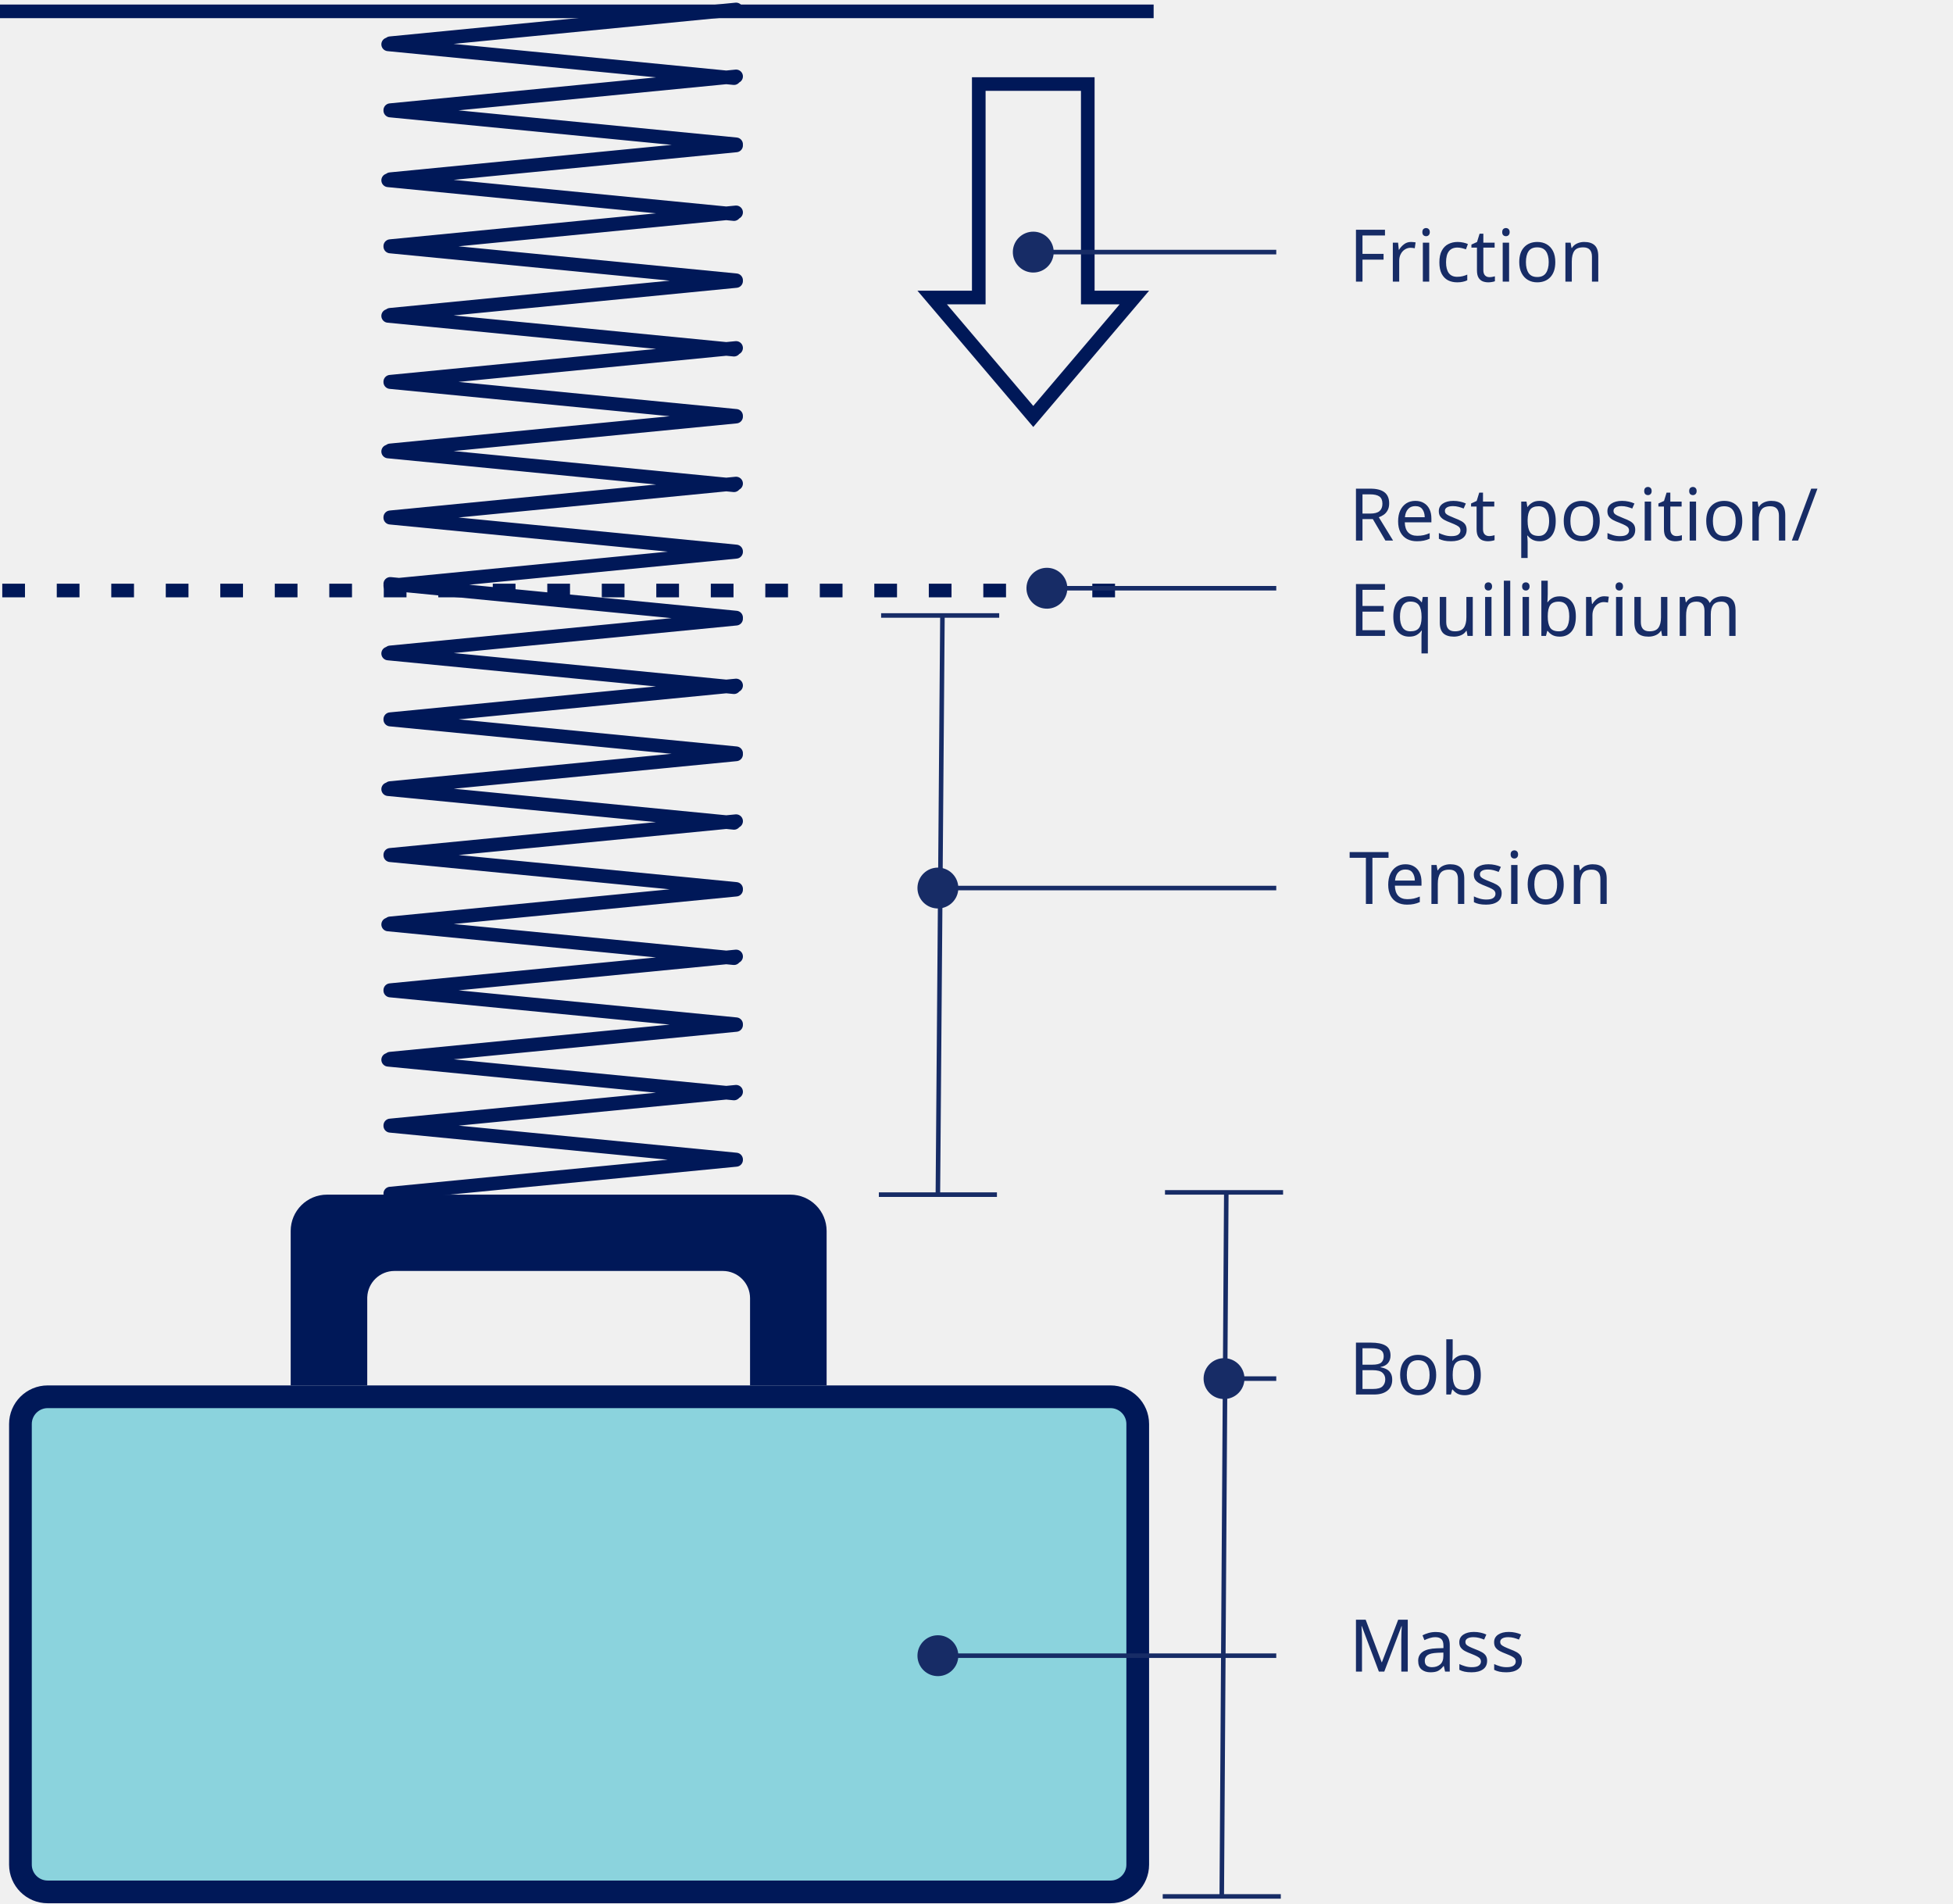
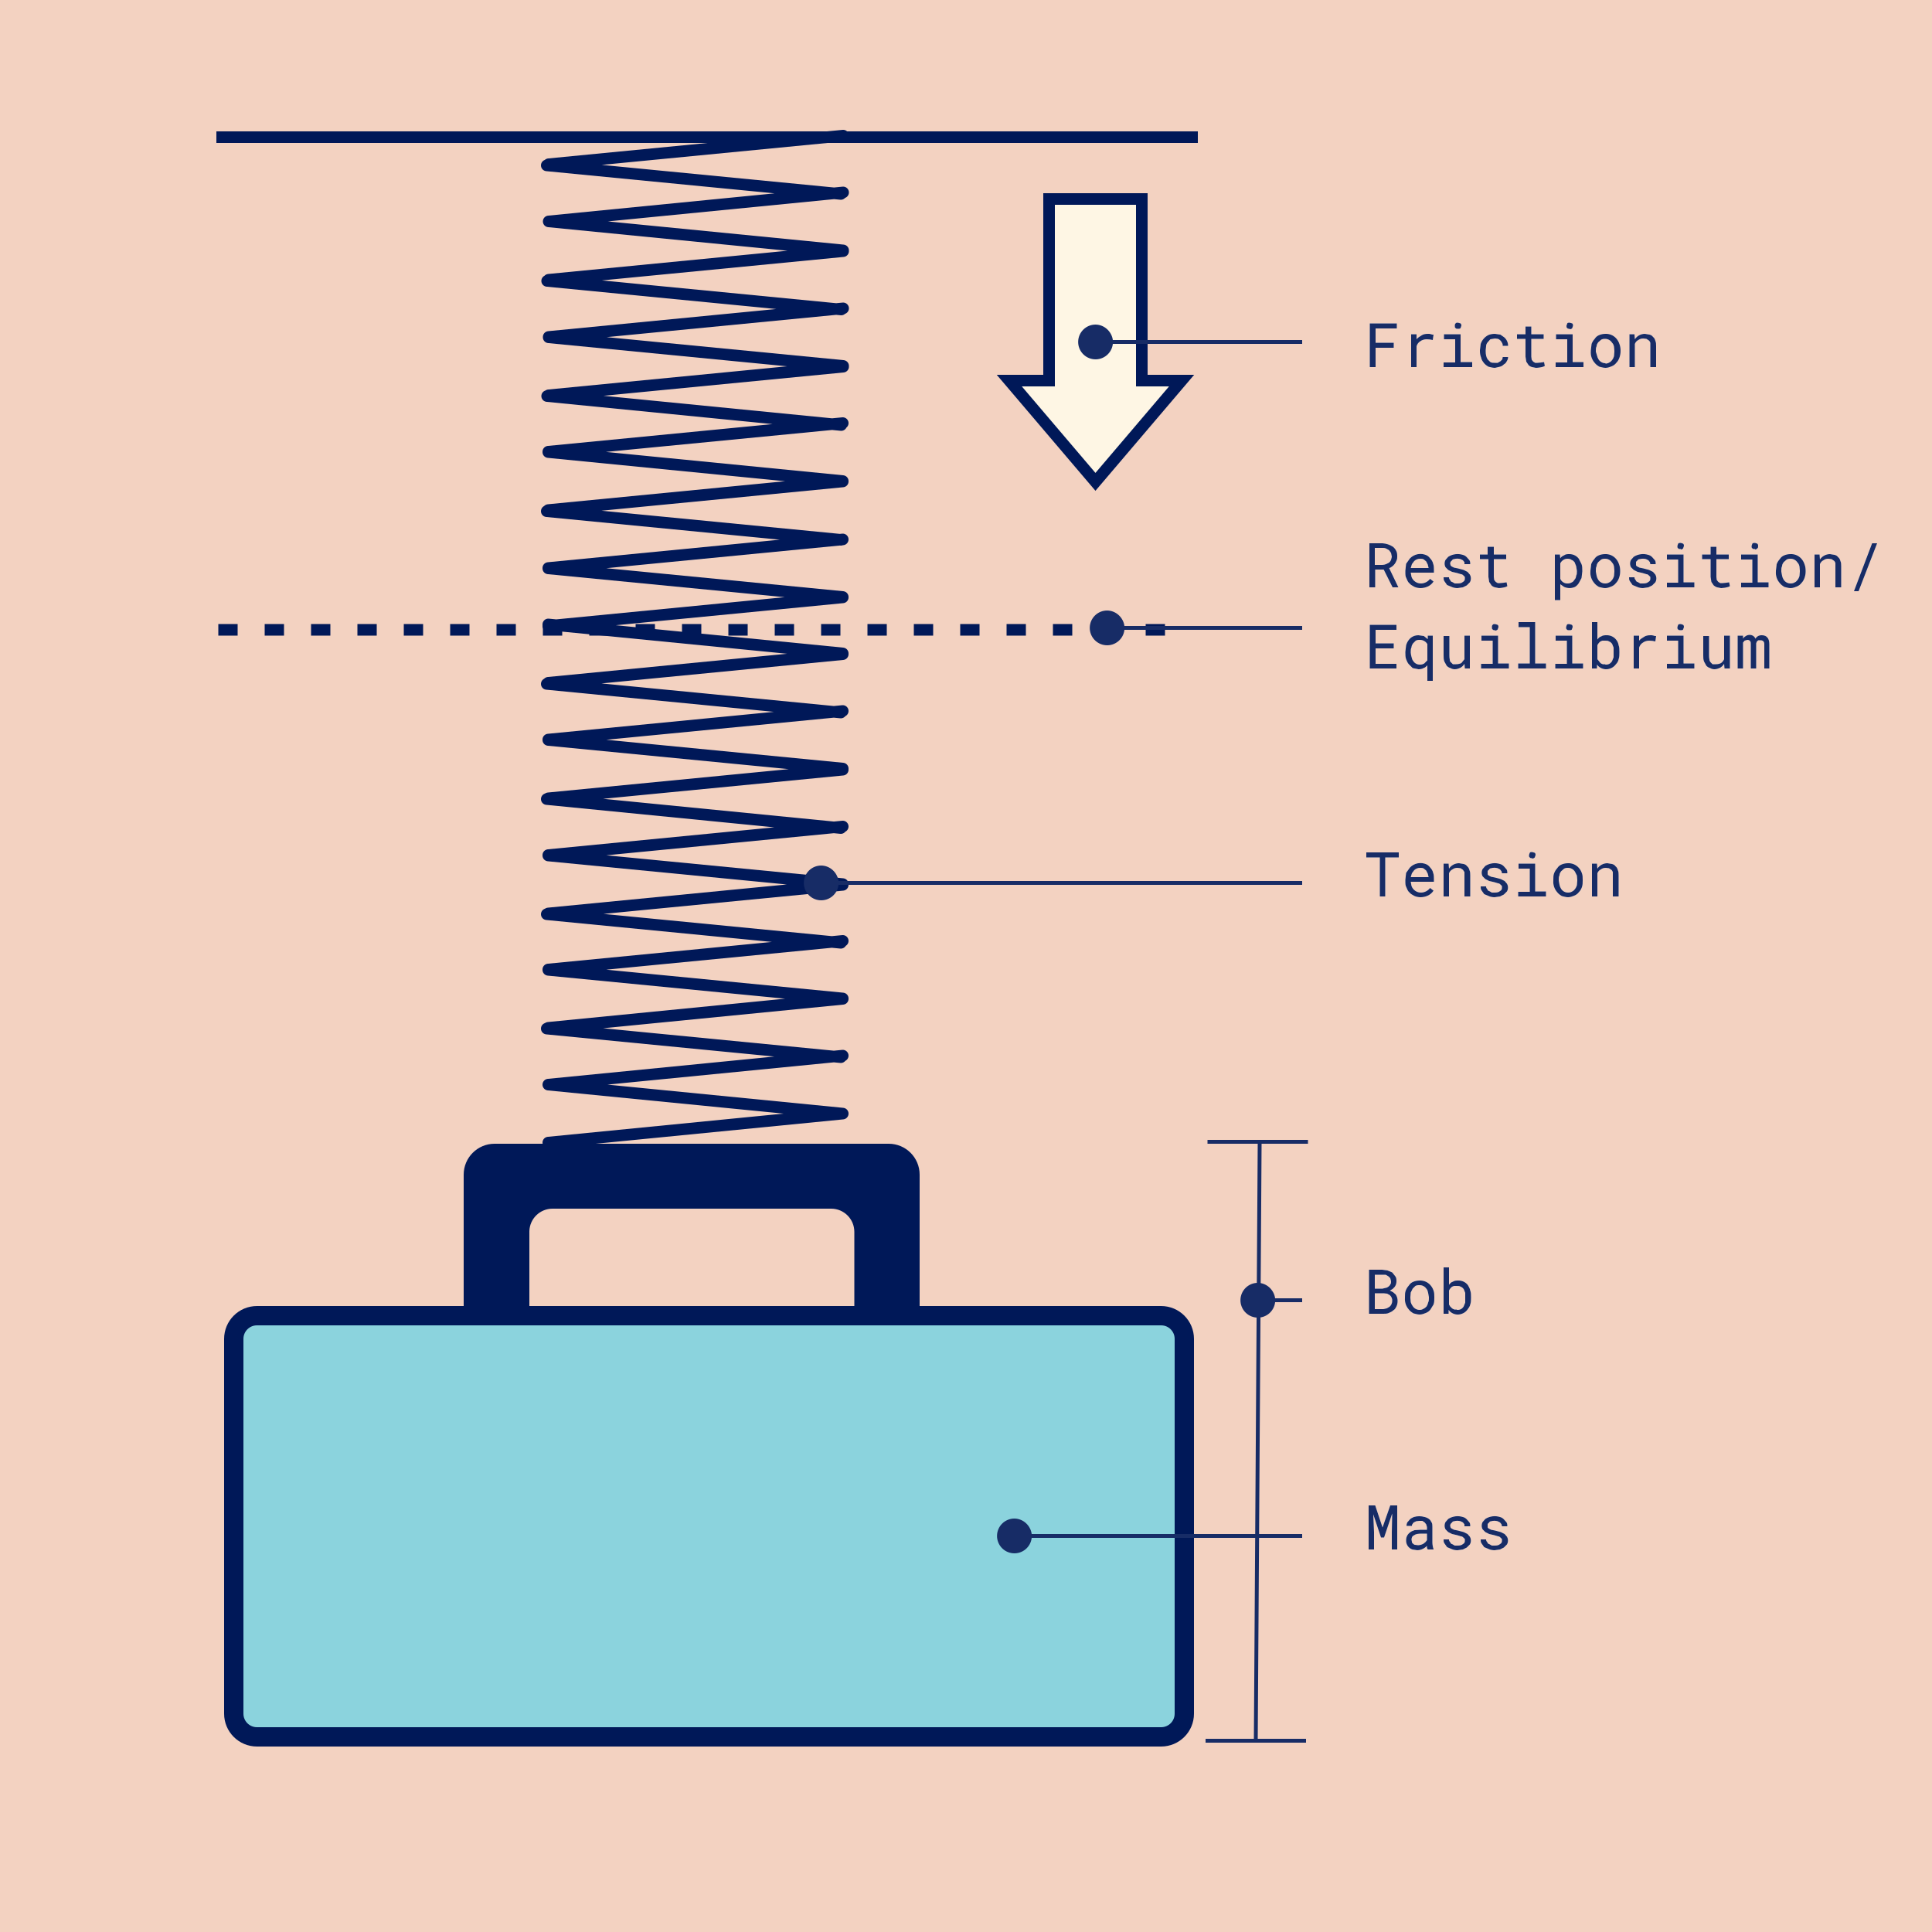
- <svg xmlns="http://www.w3.org/2000/svg" width="430" height="419" viewBox="0 0 430 419">
-   <g transform="translate(-56 -33)" fill="none" fill-rule="evenodd">
-     <path d="M0 0h500v500H0z" />
-     <path d="M230 296a8 8 0 018 8v34h-16.858v-19.2a6 6 0 00-6-6h-72.285a6 6 0 00-5.996 5.775l-.004.225V338H120v-34a8 8 0 018-8h102z" fill="#001858" />
-     <path d="M141.464 42.763l76.143 7.434m-75.678-7.681l76.142-7.433M141.93 57.335l76.142 7.433m-76.142-7.516l76.142-7.433m-76.607 22.877l76.143 7.434m-75.678-7.681l76.142-7.433M141.93 87.268L218.07 94.7m-76.142-7.516l76.142-7.433m-76.607 22.795l76.143 7.433m-75.678-7.68l76.142-7.434m-76.142 22.252l76.142 7.433m-76.142-7.515l76.142-7.434m-76.607 22.795l76.143 7.433m-75.678-7.68l76.142-7.434m-76.142 37.201l76.142-7.433m-76.142-7.515l76.142 7.433m-76.142-7.516l76.142-7.433m-76.607 37.417l76.143 7.417m-75.678-7.664l76.142-7.417M141.93 191.41l76.142 7.417m-76.142-37.285l76.142 7.417m-76.142 22.368l76.142-7.417m-76.607 22.828l76.143 7.417m-75.678-7.664l76.142-7.417m-76.142 22.204l76.142 7.417m-76.142-7.5l76.142-7.417m-76.607 22.746l76.143 7.416m-75.678-7.664l76.142-7.417m-76.142 22.204l76.142 7.417m-76.142-7.5l76.142-7.416m-76.607 22.745l76.143 7.417m-75.678-7.664l76.142-7.417m-76.142 37.12l76.142-7.417m-76.142-7.5l76.142 7.418m-76.142-7.5l76.142-7.417" stroke="#001858" stroke-width="3" stroke-linecap="round" stroke-linejoin="round" />
+ <svg xmlns="http://www.w3.org/2000/svg" xmlns:xlink="http://www.w3.org/1999/xlink" width="500" height="500" viewBox="0 0 500 500">
+   <defs>
+     <path d="M358.5 232v-10.1h3.5v-1.3h-8.4v1.3h3.5V232h1.4zm9.2.2a4.5 4.5 0 002-.5 3.6 3.6 0 001.3-1.2l-.9-.7a3 3 0 01-2.3 1.2 2.6 2.6 0 01-2.5-1.7l-.2-1.1h6v-.7c0-.5 0-1.1-.2-1.6-.1-.5-.4-1-.7-1.3-.3-.4-.6-.7-1-.9a3.8 3.8 0 00-4.3.8l-1 1.4-.2 1.8v.4c0 .6 0 1.1.3 1.6.2.5.4 1 .8 1.3.3.4.8.6 1.3.9.5.2 1 .3 1.6.3zm2-5.2h-4.6l.3-1 .6-.8a2.2 2.2 0 011.5-.6c.4 0 .7 0 1 .2l.6.5.4.8.2.8v.1zm5.3 5v-6c.2-.5.5-.8.9-1 .4-.3.8-.4 1.3-.4l.8.1.6.4.4.6v6.3h1.5v-5.4c0-.5 0-1-.2-1.4-.1-.4-.3-.8-.6-1-.2-.3-.5-.5-.9-.6l-1.2-.2a3.1 3.1 0 00-2.6 1.4l-.1-1.3h-1.3v8.5h1.4zm11.8.2l1.4-.2 1-.5.8-.8a2 2 0 000-2l-.6-.7-1-.5-1.5-.4-1-.2-.6-.3a1 1 0 01-.3-.3v-.5-.4l.4-.4c.1-.2.3-.3.5-.3a2.9 2.9 0 011.7 0l.6.3.4.5.1.5h1.4c0-.3 0-.7-.2-1l-.7-.8c-.3-.3-.6-.5-1-.6a4.5 4.5 0 00-3.8.5l-.7.8a2 2 0 000 1.9l.7.7 1 .5 1.3.3 1 .3c.3 0 .5.2.6.3l.4.4v.5c0 .3-.1.6-.5.8-.3.3-.8.4-1.4.4h-.7l-.7-.4c-.2 0-.4-.2-.5-.5-.2-.2-.3-.4-.3-.7h-1.4c0 .4 0 .7.2 1l.7 1 1.2.5c.4.2 1 .3 1.5.3zm9.7-10c.3 0 .5-.1.7-.3l.2-.6c0-.2 0-.4-.2-.6l-.7-.2c-.2 0-.5 0-.6.2l-.2.6c0 .3 0 .5.2.6.1.2.4.2.6.2zm3.6 9.8v-1.3h-2.8v-7.2H393v1.3h2.9v6h-3v1.2h7.2zm5.7.2c.6 0 1.1-.2 1.6-.4s.9-.5 1.2-.9c.4-.4.6-.8.8-1.3.2-.6.2-1.1.2-1.7v-.2c0-.6 0-1.2-.2-1.7a4 4 0 00-.8-1.4 3.5 3.5 0 00-2.8-1.2c-.6 0-1.1.1-1.6.3-.5.2-.9.5-1.2 1a4 4 0 00-.8 1.3c-.2.5-.2 1-.2 1.7v.2a4 4 0 001 3c.3.4.7.7 1.2 1 .5.1 1 .3 1.6.3zm0-1.2a2.1 2.1 0 01-1.8-1 3 3 0 01-.4-1l-.2-1.1v-.2c0-.4 0-.8.2-1.2 0-.4.2-.7.4-1l.8-.7a2 2 0 011-.2 2.1 2.1 0 011.8 1l.5 1 .1 1.1v.2l-.1 1.2a3 3 0 01-.5 1c-.2.2-.4.5-.7.6-.3.2-.7.3-1 .3zm7.6 1v-6c.2-.5.5-.8.9-1 .4-.3.8-.4 1.3-.4l.8.1.6.4c.2.1.3.4.4.6v6.3h1.5v-5.4c0-.5 0-1-.2-1.4-.1-.4-.3-.8-.6-1-.2-.3-.5-.5-.9-.6l-1.2-.2a3.1 3.1 0 00-2.6 1.4l-.1-1.3H412v8.5h1.4z" id="a" />
+     <path d="M355.6 401v-4.5l-.2-4.6 2 6h.8l2.1-6.2-.1 4.8v4.5h1.4v-11.4h-1.8l-2 5.7-1.9-5.7h-1.7V401h1.4zm11.1.2a3.4 3.4 0 002.1-.7l.5-.4v.5l.2.4h1.5v-.1a5.5 5.5 0 01-.3-1.7v-4c0-.4 0-.9-.2-1.2-.2-.4-.4-.7-.7-.9a3 3 0 00-1.1-.5 4.9 4.9 0 00-2.8 0c-.4.2-.7.3-1 .6l-.7.8a2 2 0 00-.2.9h1.4c0-.2 0-.4.2-.5 0-.2.2-.3.3-.4l.6-.3.8-.1h.8l.6.4.4.5.2.7v.7h-1.6l-1.6.1c-.5.2-.9.3-1.2.6a2.4 2.4 0 00-1 2 2.4 2.4 0 001.6 2.4l1.3.2zm.3-1.3l-.8-.1c-.2 0-.4-.2-.5-.3-.2-.1-.3-.3-.3-.5l-.1-.5c0-.6.2-1 .7-1.2.4-.3 1-.4 2-.4h1.3v1.7l-.4.5-.5.4a3 3 0 01-1.4.4zm10.2 1.3l1.4-.2 1-.5.8-.8a2 2 0 000-2l-.6-.7-1-.5-1.5-.4-1-.2-.6-.3a1 1 0 01-.3-.3l-.1-.5.1-.4.4-.4c.1-.2.3-.3.5-.3a2.9 2.9 0 011.7 0l.6.3.4.5v.5h1.5c0-.3 0-.7-.2-1l-.7-.8c-.3-.3-.6-.5-1-.6a4.5 4.5 0 00-3.8.5l-.7.8a2 2 0 000 1.9l.7.7 1 .5 1.3.3 1 .3c.3 0 .5.2.6.3l.4.4v.5c0 .3-.1.6-.5.8-.3.3-.8.4-1.4.4h-.7l-.7-.4c-.2 0-.4-.2-.5-.5-.2-.2-.3-.4-.3-.7h-1.4c0 .4 0 .7.2 1l.7 1 1.2.5c.4.2 1 .3 1.5.3zm9.6 0l1.4-.2 1-.5.8-.8a2 2 0 000-2l-.6-.7-1-.5-1.5-.4-1-.2-.6-.3a1 1 0 01-.3-.3v-.5-.4l.4-.4c.1-.2.3-.3.5-.3a2.9 2.9 0 011.7 0l.6.3.4.5.1.5h1.4c0-.3 0-.7-.2-1l-.7-.8c-.3-.3-.6-.5-1-.6a4.5 4.5 0 00-3.8.5l-.7.8a2 2 0 000 1.9l.7.7 1 .5 1.3.3 1 .3c.3 0 .5.2.6.3l.4.4v.5c0 .3-.1.6-.5.8-.3.3-.8.4-1.4.4h-.7l-.7-.4c-.2 0-.4-.2-.5-.5-.2-.2-.3-.4-.3-.7h-1.4c0 .4 0 .7.2 1l.7 1 1.2.5c.4.2 1 .3 1.5.3z" id="b" />
+     <path d="M358 340c.5 0 1 0 1.4-.2.5-.2.9-.4 1.2-.7.4-.2.6-.6.8-1 .2-.4.3-.9.3-1.4a2.9 2.9 0 00-.5-1.7l-.7-.6-.8-.4.7-.4.5-.5a2.3 2.3 0 00.5-1.4c0-.6 0-1-.3-1.4l-.8-1-1.2-.5-1.4-.2h-3.4V340h3.7zm-.2-6.5h-2v-3.6h2.8l.7.4.5.5.2.8c0 .3 0 .6-.2.8-.1.3-.3.4-.5.6-.2.1-.4.3-.7.3l-.8.2zm.2 5.3h-2.2v-4.1h2.3l.9.1.7.4a1.8 1.8 0 01.6 1.5 2 2 0 01-.7 1.5l-.7.4-.9.2zm9.4 1.4c.6 0 1.1-.2 1.6-.4s.9-.5 1.2-.9l.8-1.3c.2-.6.2-1.1.2-1.7v-.2c0-.6 0-1.2-.2-1.7a4 4 0 00-.8-1.4 3.5 3.5 0 00-2.8-1.2c-.6 0-1.1.1-1.6.3-.5.2-.9.5-1.2 1a4 4 0 00-.8 1.3c-.2.5-.2 1-.2 1.7v.2a4 4 0 001 3c.3.4.7.7 1.2 1 .5.1 1 .3 1.6.3zm0-1.2a2.1 2.1 0 01-1.8-1 3 3 0 01-.5-1l-.1-1.1v-.2l.1-1.2.5-1 .7-.7a2 2 0 011-.2 2.1 2.1 0 011.9 1c.2.2.3.5.4 1l.2 1.1v.2c0 .4 0 .8-.2 1.2a3 3 0 01-.4 1c-.2.2-.5.5-.8.6-.3.2-.6.3-1 .3zm10 1.2c.5 0 1-.2 1.4-.4a3 3 0 001-.9c.3-.4.6-.8.7-1.3.2-.6.2-1.1.2-1.7v-.2c0-.6 0-1.2-.2-1.7-.1-.6-.4-1-.6-1.4a3 3 0 00-2.5-1.2c-.5 0-1 0-1.4.3-.4.1-.7.4-1 .8V328h-1.4v12h1.3v-1a2.9 2.9 0 002.5 1.2zm-.4-1.3h-.6a2 2 0 01-.6-.3l-.5-.5-.3-.5V334a2.6 2.6 0 01.8-1l.5-.2h.7c.4 0 .8 0 1 .2.4.1.6.4.8.6l.4 1v2.5l-.4 1a2 2 0 01-.7.7 2 2 0 01-1 .2z" id="c" />
+     <path d="M356 95v-5h4.7v-1.3H356V85h5.5v-1.3h-7V95h1.5zm10.6 0v-5.4c.2-.6.5-1 1-1.3.4-.3 1-.5 1.6-.5a7 7 0 011.6.2l.2-1.4h-.3a4 4 0 00-.8-.2h-.4c-.6 0-1.2.1-1.6.4-.5.3-1 .6-1.3 1v-1.3h-1.4V95h1.4zm10.7-9.9c.3 0 .5 0 .7-.2l.2-.6c0-.2 0-.4-.2-.6l-.7-.2c-.2 0-.5 0-.6.2-.2.2-.2.4-.2.6 0 .3 0 .5.2.6.1.2.4.2.6.2zM381 95v-1.3H378v-7.2h-4.3v1.3h2.9v6h-3V95h7.2zm5.9.2l1.3-.3c.4-.1.7-.3 1-.6.4-.2.6-.5.8-.9.2-.3.3-.7.3-1h-1.4l-.1.6-.5.5-.7.4h-.7c-.5 0-.9 0-1.2-.2l-.7-.7a3 3 0 01-.4-1 5 5 0 01-.1-1v-.4l.1-1c0-.4.2-.8.4-1l.7-.8 1.2-.2.8.1a2 2 0 011 1c.2.3.2.5.2.8h1.4a2.9 2.9 0 00-1-2.2l-1-.7-1.4-.2c-.7 0-1.2.1-1.7.3a4 4 0 00-2 2.3l-.2 1.6v.3c0 .6.1 1.1.3 1.6.1.6.4 1 .7 1.4.3.4.7.7 1.2 1 .5.1 1 .3 1.7.3zm10.6 0a7.4 7.4 0 001.9-.3l.4-.2-.2-1a13.6 13.6 0 01-1.7.2h-.6l-.5-.3-.4-.5-.1-.8v-4.6h3.2v-1.2h-3.2v-2h-1.5v2h-2.2v1.2h2.2v4.6l.2 1.3.6.9c.2.2.5.4.9.5l1 .2zm8.7-10c.3 0 .6-.1.7-.3l.2-.6c0-.2 0-.4-.2-.6l-.7-.2c-.2 0-.5 0-.6.2l-.2.6c0 .3 0 .5.2.6.1.2.4.2.6.2zm3.6 9.8v-1.3h-2.8v-7.2h-4.3v1.3h2.9v6h-3V95h7.2zm5.7.2c.6 0 1.1-.2 1.6-.4s.9-.5 1.2-.9c.4-.4.6-.8.8-1.3.2-.6.3-1.1.3-1.7v-.2c0-.6-.1-1.2-.3-1.7a4 4 0 00-.8-1.4 3.5 3.5 0 00-2.8-1.2c-.6 0-1.1.1-1.6.3-.5.2-.9.5-1.2 1a4 4 0 00-.8 1.3l-.2 1.7v.2a4 4 0 001 3c.3.4.7.7 1.2 1 .5.1 1 .3 1.6.3zm0-1.2a2.1 2.1 0 01-1.8-1 3 3 0 01-.4-1L413 91v-.2c0-.4 0-.8.2-1.2 0-.4.2-.7.4-1l.8-.7a2 2 0 011-.2 2.1 2.1 0 011.8 1c.2.2.4.5.5 1l.1 1.1v.2l-.1 1.2a3 3 0 01-.5 1c-.2.2-.4.5-.7.6-.3.2-.7.3-1 .3zm7.6 1v-6c.2-.5.5-.8.9-1 .4-.3.8-.4 1.3-.4l.8.1.6.4c.2.1.3.4.4.6V95h1.5v-5.4c0-.5 0-1-.2-1.4-.1-.4-.3-.8-.6-1-.2-.3-.5-.5-.9-.6l-1.2-.2a3.1 3.1 0 00-2.6 1.4l-.1-1.3h-1.3V95h1.4z" id="d" />
+     <path d="M355.9 152v-4.6h2.2l2.3 4.6h1.5l-2.4-5c.3 0 .6-.3.8-.4a3.3 3.3 0 001.1-1.5c.2-.4.2-.7.2-1 0-.6 0-1.1-.3-1.6a3 3 0 00-.8-1 5.6 5.6 0 00-2.7-.9h-3.4V152h1.5zm1.9-5.8h-2v-4.4h2c.3 0 .6 0 1 .2l.7.4.5.7.2 1-.2.8a2 2 0 01-.5.7l-.8.4a3 3 0 01-1 .2zm9.9 6a4.5 4.5 0 002-.5 3.6 3.6 0 001.3-1.2l-.9-.7a3 3 0 01-2.3 1.2 2.6 2.6 0 01-2.5-1.7l-.2-1.1h6v-.7c0-.5 0-1.1-.2-1.6-.1-.5-.4-1-.7-1.3-.3-.4-.6-.7-1-.9a3.8 3.8 0 00-4.3.8l-1 1.4-.2 1.8v.4c0 .6 0 1.1.3 1.6.2.5.4 1 .8 1.3.3.4.8.6 1.3.9.5.2 1 .3 1.6.3zm2-5.2h-4.6l.3-1 .6-.8a2.2 2.2 0 011.5-.6c.4 0 .7 0 1 .2l.6.5.4.8.2.8v.1zm7.5 5.2l1.4-.2 1-.5.8-.8a2 2 0 000-2l-.6-.7-1-.5-1.5-.4-1-.2-.6-.3a1 1 0 01-.3-.3l-.1-.5.1-.4.4-.4c.1-.2.3-.3.5-.3a2.9 2.9 0 011.7 0l.6.3.4.5v.5h1.5c0-.3 0-.7-.2-1l-.7-.8c-.3-.3-.6-.5-1-.6a4.5 4.5 0 00-3.8.5l-.7.8a2 2 0 000 1.9l.7.7 1 .5 1.3.3 1 .3c.3 0 .5.2.6.3l.4.4v.5c0 .3-.1.6-.5.8-.3.3-.8.4-1.4.4h-.7l-.7-.4c-.2 0-.4-.2-.5-.5-.2-.2-.3-.4-.3-.7h-1.4c0 .4 0 .7.2 1l.7 1 1.2.5c.4.2 1 .3 1.5.3zm10.6 0a7.4 7.4 0 001.9-.3l.4-.2-.2-1a13.6 13.6 0 01-1.7.2h-.6l-.5-.3-.4-.5-.1-.8v-4.6h3.2v-1.2h-3.2v-2H385v2H383v1.2h2.2v4.6l.2 1.3.6.9c.2.2.5.4.9.5l1 .2zm16 3v-4l1 .7a3.5 3.5 0 002.8 0 3 3 0 001-1l.7-1.3.2-1.7v-.2c0-.6 0-1.2-.2-1.7l-.7-1.4a3 3 0 00-2.4-1.2c-.6 0-1 0-1.4.3-.4.2-.8.4-1 .8l-.1-1h-1.3v11.8h1.4zm2-4.2a2 2 0 01-2-1.2v-4c.2-.4.4-.6.8-.9a2 2 0 011.1-.3c.4 0 .8.1 1 .3.4.1.6.4.8.6l.4 1 .2 1.2v.2c0 .4 0 .8-.2 1.1 0 .4-.2.8-.4 1-.2.3-.4.6-.7.7a2 2 0 01-1 .3zm9.6 1.2c.6 0 1.1-.2 1.6-.4s.9-.5 1.2-.9c.4-.4.6-.8.8-1.3.2-.6.3-1.1.3-1.7v-.2c0-.6-.1-1.2-.3-1.7a4 4 0 00-.8-1.4 3.5 3.5 0 00-2.8-1.2c-.6 0-1.1.1-1.6.3-.5.2-.9.5-1.2 1a4 4 0 00-.8 1.3l-.2 1.7v.2a4 4 0 001 3c.3.4.7.7 1.2 1 .5.1 1 .3 1.6.3zm0-1.2a2.1 2.1 0 01-1.8-1 3 3 0 01-.4-1l-.2-1.1v-.2c0-.4 0-.8.2-1.2 0-.4.2-.7.4-1l.8-.7a2 2 0 011-.2 2.1 2.1 0 011.8 1c.2.2.4.5.5 1l.1 1.1v.2l-.1 1.2a3 3 0 01-.5 1c-.2.2-.4.5-.7.6-.3.2-.7.3-1 .3zm9.8 1.2l1.4-.2 1-.5.8-.8a2 2 0 000-2l-.6-.7-1-.5-1.5-.4-1-.2-.6-.3a1 1 0 01-.3-.3v-.5-.4l.4-.4c.1-.2.3-.3.6-.3a2.9 2.9 0 011.6 0l.6.3.4.5.1.5h1.4c0-.3 0-.7-.2-1l-.7-.8c-.3-.3-.6-.5-1-.6a4.5 4.5 0 00-3.8.5l-.7.8a2 2 0 000 1.9l.7.7 1 .5 1.3.3 1 .3c.3 0 .5.2.6.3l.4.4v.5c0 .3-.1.6-.5.8-.3.3-.8.4-1.4.4h-.7l-.7-.4c-.2 0-.4-.2-.5-.5-.2-.2-.3-.4-.3-.7h-1.4c0 .4 0 .7.2 1l.7 1 1.2.5c.4.2 1 .3 1.5.3zm9.8-10c.2 0 .5-.1.6-.3l.2-.6c0-.2 0-.4-.2-.6l-.6-.2c-.3 0-.6 0-.7.2l-.2.6c0 .3 0 .5.2.6.1.2.4.2.7.2zm3.5 9.8v-1.3h-2.8v-7.2h-4.3v1.3h2.9v6h-2.9v1.2h7zm7 .2a7.4 7.4 0 001.8-.3l.4-.2-.2-1a13.6 13.6 0 01-1.7.2h-.6l-.5-.3-.4-.5-.1-.8v-4.6h3.2v-1.2h-3.2v-2h-1.5v2h-2.2v1.2h2.2v4.6l.2 1.3.6.9c.3.2.5.4.9.5l1 .2zm8.7-10c.2 0 .5-.1.6-.3.2-.1.2-.3.2-.6 0-.2 0-.4-.2-.6l-.6-.2c-.3 0-.6 0-.7.2l-.2.6c0 .3 0 .5.2.6.1.2.4.2.7.2zm3.5 9.8v-1.3h-2.8v-7.2h-4.3v1.3h2.9v6h-2.9v1.2h7zm5.7.2c.6 0 1.1-.2 1.6-.4s.9-.5 1.2-.9c.4-.4.6-.8.8-1.3.2-.6.3-1.1.3-1.7v-.2c0-.6-.1-1.2-.3-1.7a4 4 0 00-.8-1.4 3.5 3.5 0 00-2.8-1.2c-.6 0-1.1.1-1.6.3-.5.2-.9.5-1.2 1a4 4 0 00-.8 1.3l-.2 1.7v.2a4 4 0 001 3c.3.4.7.7 1.2 1 .5.1 1 .3 1.6.3zm0-1.2a2.1 2.1 0 01-1.8-1 3 3 0 01-.4-1l-.2-1.1v-.2c0-.4 0-.8.2-1.2 0-.4.2-.7.4-1l.8-.7a2 2 0 011-.2 2.1 2.1 0 011.8 1c.2.2.4.5.5 1l.1 1.1v.2l-.1 1.2a3 3 0 01-.5 1c-.2.2-.4.5-.7.6-.3.2-.7.3-1 .3zm7.6 1v-6c.2-.5.5-.8.9-1 .4-.3.8-.4 1.3-.4l.8.1.6.4c.2.1.3.4.4.6v6.3h1.5v-5.4c0-.5 0-1-.2-1.4-.1-.4-.3-.8-.6-1-.2-.3-.5-.5-.9-.6l-1.2-.2a3.1 3.1 0 00-2.6 1.4l-.1-1.3h-1.3v8.5h1.4zm10 1l4.8-12.4h-1.3l-4.7 12.4h1.3zm-119.6 20v-1.2H356v-4h4.7v-1.3H356V163h5.4v-1.3h-6.9V173h7zm9.4 3.3v-11.8h-1.3v.9l-1-.8-1.4-.2c-.5 0-1 .1-1.4.3a3 3 0 00-1.1.9 4 4 0 00-.7 1.4l-.2 1.7v.2c0 .6 0 1.1.2 1.7.2.5.4 1 .7 1.3l1 1 1.5.3c.5 0 1-.1 1.3-.3.4-.1.7-.4 1-.7v4h1.4zm-3.4-4.3a2 2 0 01-1.7-1c-.2-.2-.3-.6-.4-1a5 5 0 01-.2-1.1v-.2c0-.4 0-.8.2-1.2 0-.4.2-.7.4-1l.7-.7a2 2 0 011-.2 2.2 2.2 0 011.2.3 2.2 2.2 0 01.8.8v4.2l-.8.8a2 2 0 01-1.2.3zm9.1 1.2c.6 0 1-.2 1.5-.4a3 3 0 001-1l.1 1.2h1.3v-8.5H379v6.1l-.8 1c-.4.2-.9.3-1.4.3h-.8l-.5-.5c-.2-.1-.3-.4-.3-.7a5 5 0 01-.1-1.1v-5h-1.5v5c0 .6 0 1.1.2 1.6l.6 1.1c.3.3.6.5 1 .6.3.2.7.3 1.1.3zm10.4-10c.3 0 .5-.1.7-.3l.2-.6c0-.2 0-.4-.2-.6l-.7-.2c-.2 0-.5 0-.6.2-.2.2-.2.4-.2.6 0 .3 0 .5.2.6.1.2.4.2.6.2zm3.6 9.8v-1.3h-2.8v-7.2h-4.3v1.3h2.9v6h-3v1.2h7.2zm9.6 0v-1.3h-2.8V161H393v1.3h2.9v9.4h-3v1.3h7.2zm6-9.9c.3 0 .6 0 .7-.2l.2-.6c0-.2 0-.4-.2-.6l-.7-.2c-.2 0-.5 0-.6.2l-.2.6c0 .3 0 .5.2.6.1.2.4.2.6.2zm3.6 9.9v-1.3h-2.8v-7.2h-4.3v1.3h2.9v6h-3v1.2h7.2zm6.1.2c.5 0 1-.2 1.4-.4a3 3 0 001-.9c.4-.4.6-.8.7-1.3.2-.6.2-1.1.2-1.7v-.2c0-.6 0-1.2-.2-1.7-.1-.6-.3-1-.6-1.4a3 3 0 00-2.5-1.2c-.5 0-1 0-1.4.3-.4.1-.7.4-1 .8V161H412v12h1.3v-1a2.9 2.9 0 002.5 1.2zm-.4-1.3h-.6a2 2 0 01-.6-.3l-.4-.5-.4-.5V167a2.6 2.6 0 01.8-1l.5-.2h.7c.4 0 .8 0 1 .2.4.1.6.4.8.6l.4 1v2.5l-.4 1a2 2 0 01-.7.7 2 2 0 01-1 .2zm8.8 1.1v-5.4c.2-.6.5-1 1-1.3.4-.3 1-.5 1.6-.5a7 7 0 011.6.2l.2-1.4h-.3a4 4 0 00-.8-.2h-.4c-.6 0-1.2.1-1.6.4-.5.3-1 .6-1.3 1v-1.3h-1.4v8.5h1.4zm10.8-9.9c.2 0 .5 0 .6-.2l.2-.6c0-.2 0-.4-.2-.6l-.6-.2c-.3 0-.6 0-.7.2l-.2.6c0 .3 0 .5.2.6.1.2.4.2.7.2zm3.5 9.9v-1.3h-2.8v-7.2h-4.3v1.3h2.9v6h-2.9v1.2h7zm5.2.2c.6 0 1-.2 1.5-.4a3 3 0 001-1l.1 1.2h1.4v-8.5h-1.5v6.1c-.2.4-.4.7-.8 1-.4.2-.8.3-1.4.3h-.8l-.5-.5c-.1-.1-.3-.4-.3-.7a5 5 0 01-.1-1.1v-5h-1.5v5c0 .6 0 1.1.2 1.6l.6 1.1c.3.3.6.5 1 .6.3.2.7.3 1.1.3zm7.4-.2v-6.7l.4-.5.7-.2c.3 0 .6.1.7.3.2.2.2.4.2.8v6.3h1.4v-6.5l.1-.3a.9.9 0 01.5-.5h.5c.6 0 1 .3 1 1v6.3h1.3v-6.3c0-.8-.2-1.4-.5-1.7-.3-.4-.8-.6-1.4-.6a2 2 0 00-1 .2 2 2 0 00-.7.7c-.2-.6-.8-1-1.5-1a2 2 0 00-1 .3c-.3.2-.6.4-.7.7v-.8h-1.4v8.5h1.4z" id="e" />
+   </defs>
+   <g fill="none" fill-rule="evenodd">
+     <path fill="#F3D2C1" d="M0 0h500v500H0z" />
+     <path d="M230 296a8 8 0 018 8v34h-16.9v-19.2a6 6 0 00-6-6H143a6 6 0 00-6 5.8V338H120v-34a8 8 0 018-8h102z" fill="#001858" />
+     <path d="M141.5 42.8l76.1 7.4M142 42.5l76.2-7.4m-76.2 22.2l76.2 7.5m-76.2-7.5l76.2-7.5m-76.6 22.9l76.1 7.4M142 72.4l76.2-7.4m-76.2 22.3l76.2 7.4m-76.2-7.5l76.2-7.4m-76.6 22.7l76.1 7.5m-75.7-7.7l76.2-7.4M141.9 117l76.2 7.5m-76.2-7.6l76.2-7.4m-76.6 22.8l76.1 7.4m-75.7-7.7l76.2-7.4M141.9 162l76.2-7.4m-76.2-7.5l76.2 7.4m-76.2-7.5l76.2-7.4m-76.6 37.4l76.1 7.4m-75.7-7.7l76.2-7.4m-76.2 22.2l76.2 7.4m-76.2-37.3l76.2 7.5m-76.2 22.3l76.2-7.4m-76.6 22.8l76.1 7.5m-75.7-7.7l76.2-7.4m-76.2 22.2l76.2 7.4m-76.2-7.5l76.2-7.4m-76.6 22.7l76.1 7.4m-75.7-7.6l76.2-7.4M141.9 251l76.2 7.4m-76.2-7.5l76.2-7.4m-76.6 22.7l76.1 7.4m-75.7-7.6l76.2-7.5m-76.2 37.2l76.2-7.5m-76.2-7.5l76.2 7.5m-76.2-7.5l76.2-7.5" stroke="#001858" stroke-width="3" stroke-linecap="round" stroke-linejoin="round" />
    <path stroke="#001858" stroke-width="3" stroke-linecap="square" d="M57.5 35.5h251" />
    <path stroke="#001858" stroke-width="3" stroke-linecap="square" stroke-dasharray="2,10" d="M58 163h251" />
    <rect stroke="#001858" stroke-width="5" fill="#8BD3DD" x="60.5" y="340.5" width="246" height="109" rx="6" />
-     <path d="M271.5 51.5v47h-10.256l22.256 26.184L305.756 98.5H295.5v-47h-24z" stroke="#001858" stroke-width="3" />
-     <text fill="#172C66" font-family="RobotoMono-Regular, Roboto Mono" font-size="16">
-       <tspan x="353" y="232">Tension</tspan>
-     </text>
-     <path d="M262.5 224a4.5 4.5 0 014.473 4H337v1h-70.028a4.5 4.5 0 11-4.472-5z" fill="#172C66" fill-rule="nonzero" />
-     <text fill="#172C66" font-family="RobotoMono-Regular, Roboto Mono" font-size="16">
-       <tspan x="353" y="401">Mass</tspan>
-     </text>
-     <path d="M262.5 393a4.5 4.5 0 014.473 4H337v1h-70.028a4.5 4.5 0 11-4.472-5z" fill="#172C66" fill-rule="nonzero" />
-     <text fill="#172C66" font-family="RobotoMono-Regular, Roboto Mono" font-size="16">
-       <tspan x="353" y="340">Bob</tspan>
-     </text>
-     <path d="M325.5 332a4.5 4.5 0 014.473 4H337v1h-7.028a4.5 4.5 0 11-4.472-5z" fill="#172C66" fill-rule="nonzero" />
-     <text fill="#172C66" font-family="RobotoMono-Regular, Roboto Mono" font-size="16">
-       <tspan x="353" y="95">Friction</tspan>
-     </text>
-     <path d="M283.5 84a4.5 4.5 0 014.473 4H337v1h-49.028a4.5 4.5 0 11-4.472-5z" fill="#172C66" fill-rule="nonzero" />
-     <text fill="#172C66" font-family="RobotoMono-Regular, Roboto Mono" font-size="16">
-       <tspan x="353" y="152">Rest position/</tspan>
-       <tspan x="353" y="173">Equilibrium</tspan>
-     </text>
-     <path d="M286.5 158a4.5 4.5 0 014.473 4H337v1h-46.028a4.5 4.5 0 11-4.472-5z" fill="#172C66" fill-rule="nonzero" />
-     <path stroke="#172C66" stroke-linecap="square" d="M250.5 168.5h25M250 296h25M263.5 168.5l-1 127M313 295.5h25M312.5 450.5h25M326 295.609l-1 154.782" />
+     <path d="M271.5 51.5v47h-10.3l22.3 26.2 22.3-26.2h-10.3v-47h-24z" stroke="#001858" stroke-width="3" fill="#FEF6E4" />
+     <g fill-rule="nonzero">
+       <use fill="#FFF" xlink:href="#a" />
+       <use fill="#172C66" xlink:href="#a" />
+     </g>
+     <path d="M212.5 224c2.3 0 4.2 1.8 4.5 4h120v1H217a4.5 4.5 0 11-4.5-5z" fill="#172C66" fill-rule="nonzero" />
+     <g fill-rule="nonzero">
+       <use fill="#FFF" xlink:href="#b" />
+       <use fill="#172C66" xlink:href="#b" />
+     </g>
+     <path d="M262.5 393c2.3 0 4.2 1.8 4.5 4h70v1h-70a4.5 4.5 0 11-4.5-5z" fill="#172C66" fill-rule="nonzero" />
+     <g fill-rule="nonzero">
+       <use fill="#FFF" xlink:href="#c" />
+       <use fill="#172C66" xlink:href="#c" />
+     </g>
+     <path d="M325.5 332c2.3 0 4.2 1.8 4.5 4h7v1h-7a4.5 4.5 0 11-4.5-5z" fill="#172C66" fill-rule="nonzero" />
+     <g fill-rule="nonzero">
+       <use fill="#FFF" xlink:href="#d" />
+       <use fill="#172C66" xlink:href="#d" />
+     </g>
+     <path d="M283.5 84c2.3 0 4.2 1.8 4.5 4h49v1h-49a4.5 4.5 0 11-4.5-5z" fill="#172C66" fill-rule="nonzero" />
+     <g fill-rule="nonzero">
+       <use fill="#FFF" xlink:href="#e" />
+       <use fill="#172C66" xlink:href="#e" />
+     </g>
+     <path d="M286.5 158c2.3 0 4.2 1.8 4.5 4h46v1h-46a4.5 4.5 0 11-4.5-5z" fill="#172C66" fill-rule="nonzero" />
+     <path stroke="#172C66" stroke-linecap="square" d="M313 295.5h25M312.5 450.5h25M326 295.6l-1 154.8" />
  </g>
</svg>
